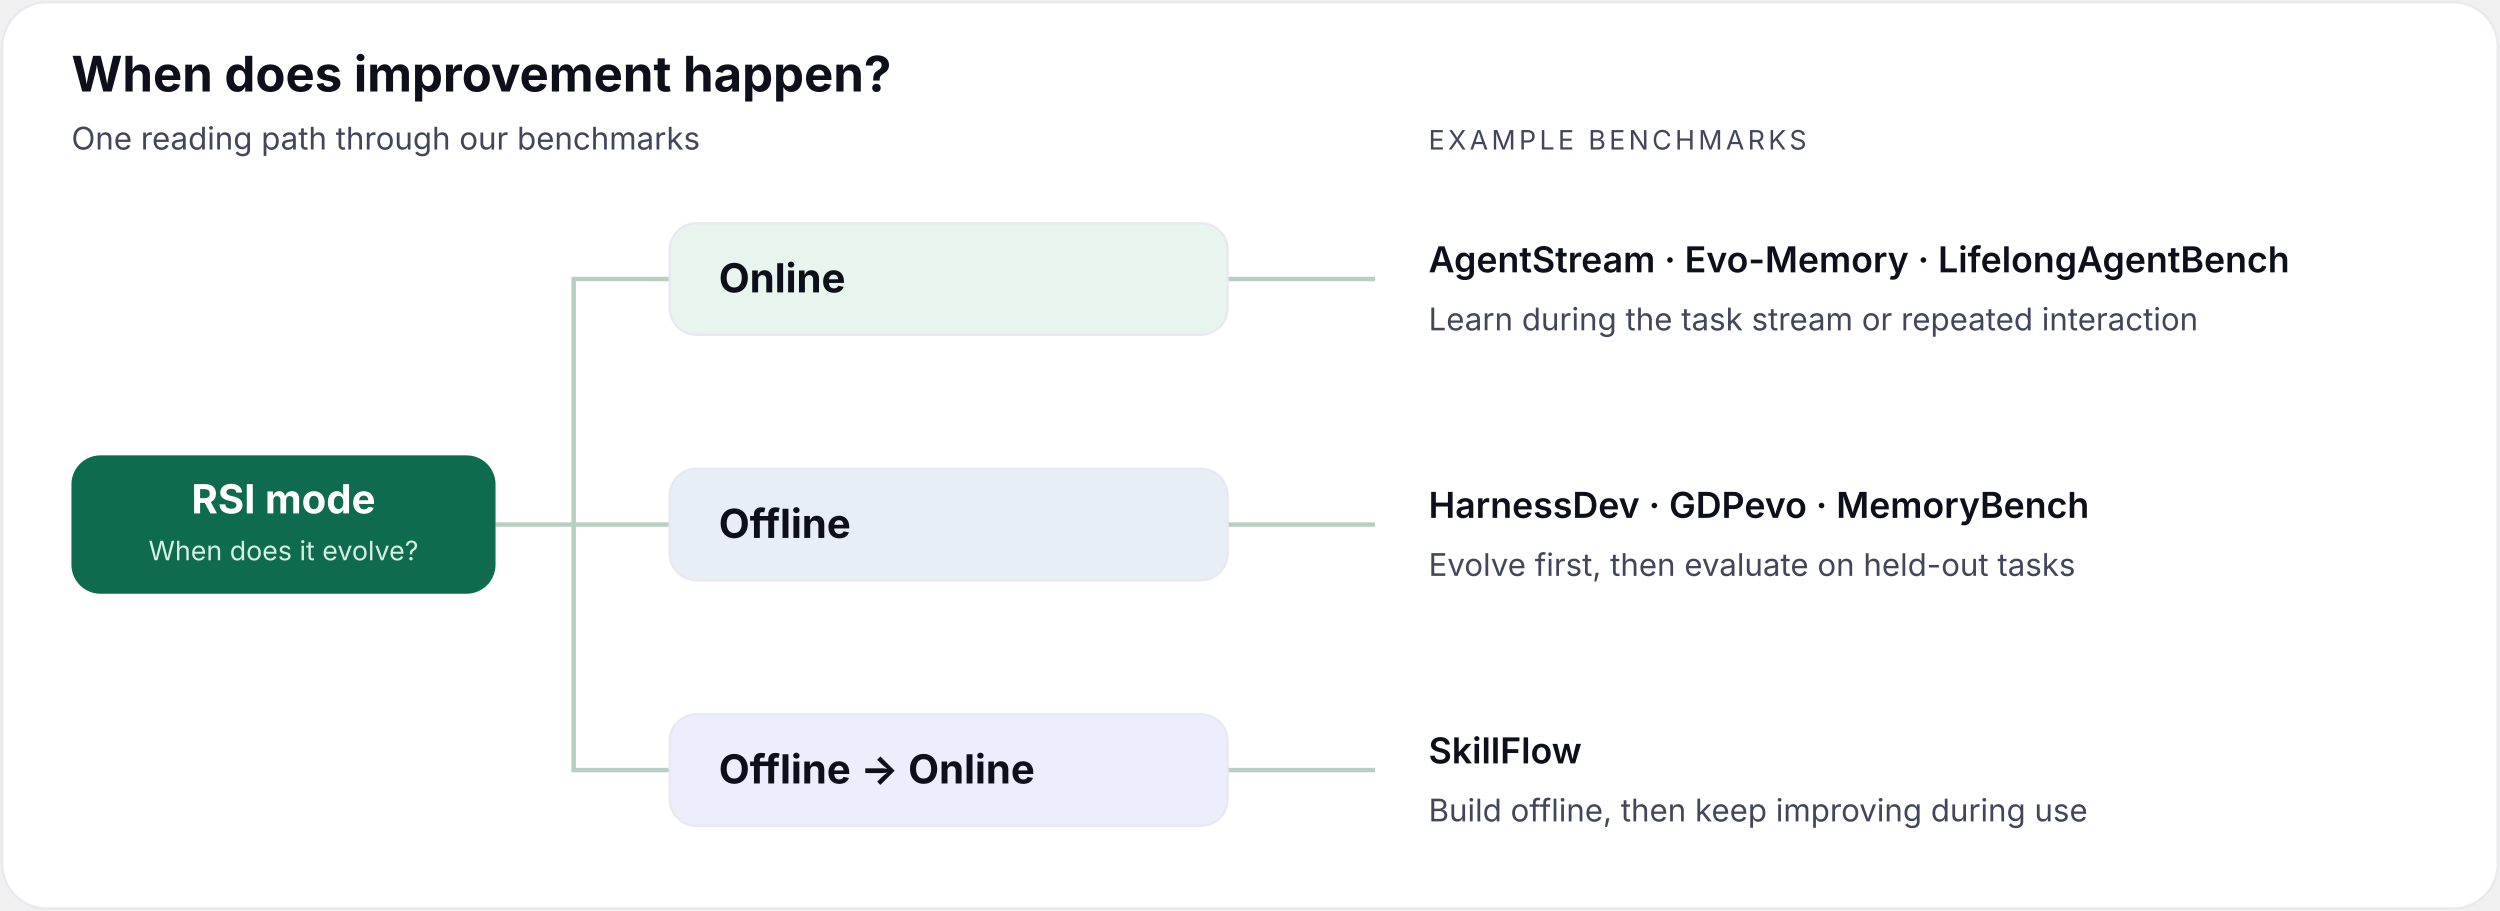
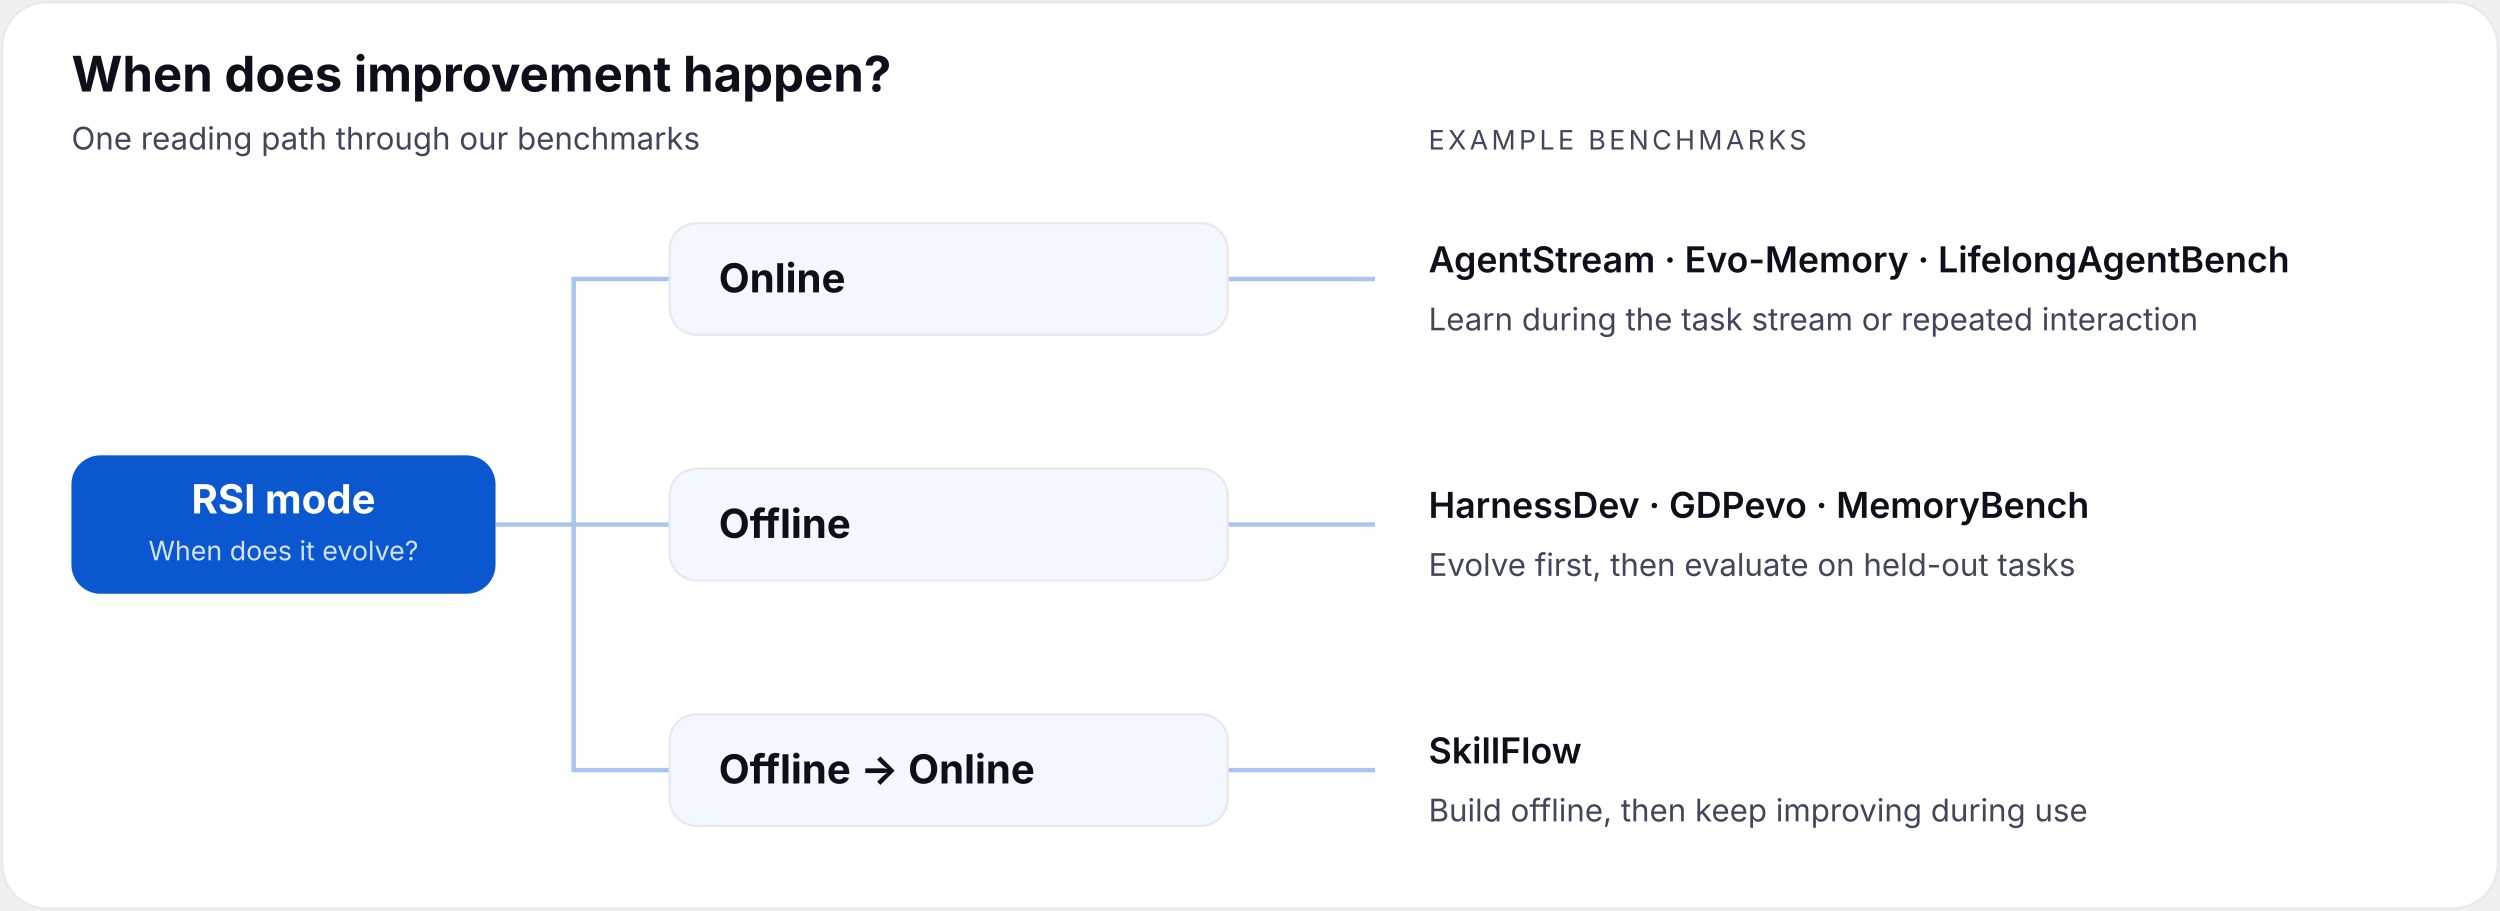
<svg xmlns="http://www.w3.org/2000/svg" width="1120" height="408" viewBox="0 0 1120 408" role="img" aria-labelledby="title desc">
  <rect x="1" y="1" width="1118" height="406" rx="20" fill="#ffffff" stroke="#e7e8f0" />
  <g font-family="Inter, -apple-system, BlinkMacSystemFont, 'Segoe UI', Arial, sans-serif">
    <text x="32" y="41" fill="#0d0f1a" font-size="22" font-weight="750">When does improvement happen?</text>
    <text x="32" y="67" fill="#41465a" font-size="14">One reading path through our benchmarks</text>
    <text x="640" y="67" fill="#41465a" font-size="12" letter-spacing="1.5">EXAMPLE BENCHMARKS</text>
-     <g fill="none" stroke="#b7cfc3" stroke-width="2">
+     <g fill="none" stroke="#a9c4ef" stroke-width="2">
      <path d="M222 235h35V125h43M257 235h43M257 235v110h43" />
      <path d="M550 125h66M550 235h66M550 345h66" />
    </g>
-     <rect x="32" y="204" width="190" height="62" rx="13" fill="#0f6b4f" />
+     <rect x="32" y="204" width="190" height="62" rx="13" fill="#0b57d0" />
    <text x="127" y="230" text-anchor="middle" fill="#ffffff" font-size="18" font-weight="700">RSI mode</text>
-     <text x="127" y="251" text-anchor="middle" fill="#d5efe1" font-size="12">When does it evolve?</text>
+     <text x="127" y="251" text-anchor="middle" fill="#d3e3fd" font-size="12">When does it evolve?</text>
    <g stroke="#e7e8f0">
-       <rect x="300" y="100" width="250" height="50" rx="12" fill="#e8f4ee" />
-       <rect x="300" y="210" width="250" height="50" rx="12" fill="#e8eef6" />
-       <rect x="300" y="320" width="250" height="50" rx="12" fill="#eceefd" />
+       <rect x="300" y="100" width="250" height="50" rx="12" fill="#f3f7fe" />
+       <rect x="300" y="210" width="250" height="50" rx="12" fill="#f3f7fe" />
+       <rect x="300" y="320" width="250" height="50" rx="12" fill="#f3f7fe" />
    </g>
    <g fill="#0d0f1a" font-size="18" font-weight="650">
      <text x="322" y="131">Online</text>
      <text x="322" y="241">Offline</text>
      <text x="322" y="351">Offline → Online</text>
    </g>
    <g fill="#0d0f1a" font-size="16" font-weight="600">
      <text x="640" y="122">AgentStream · Evo-Memory · LifelongAgentBench</text>
      <text x="640" y="232">HarnessDev · GDPevo · MemoryBench</text>
      <text x="640" y="342">SkillFlow</text>
    </g>
    <g fill="#41465a" font-size="14">
      <text x="640" y="148">Learn during the task stream or repeated interaction</text>
      <text x="640" y="258">Evolve first, then evaluate on held-out tasks</text>
      <text x="640" y="368">Build offline, then keep improving during use</text>
    </g>
  </g>
</svg>
